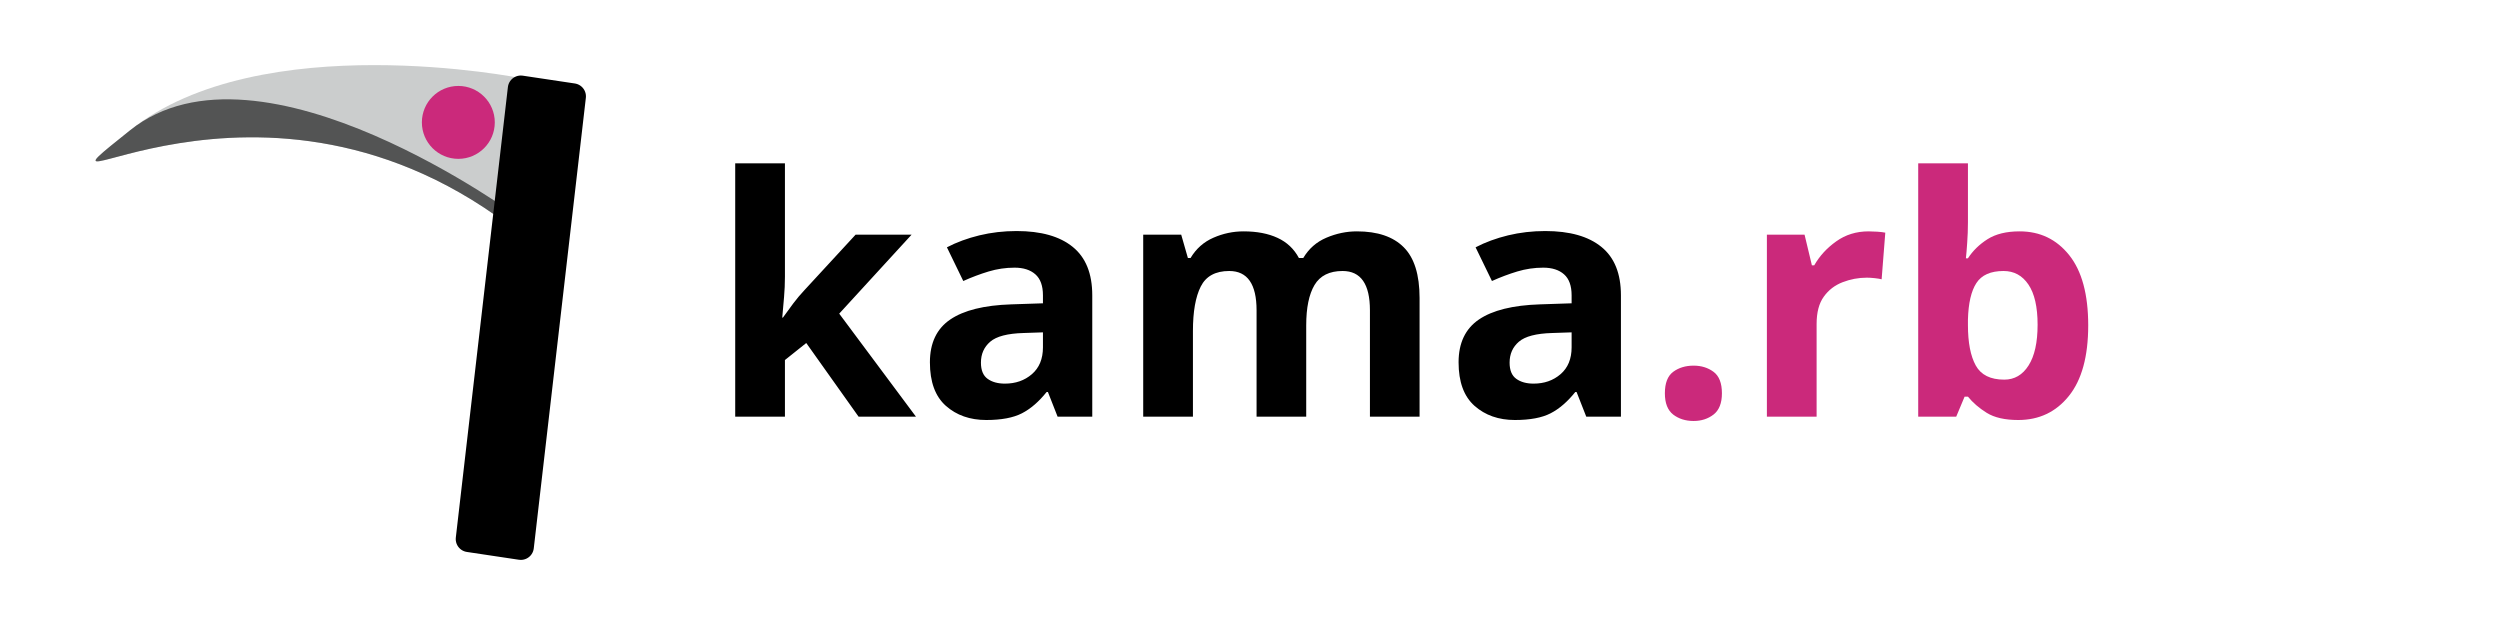
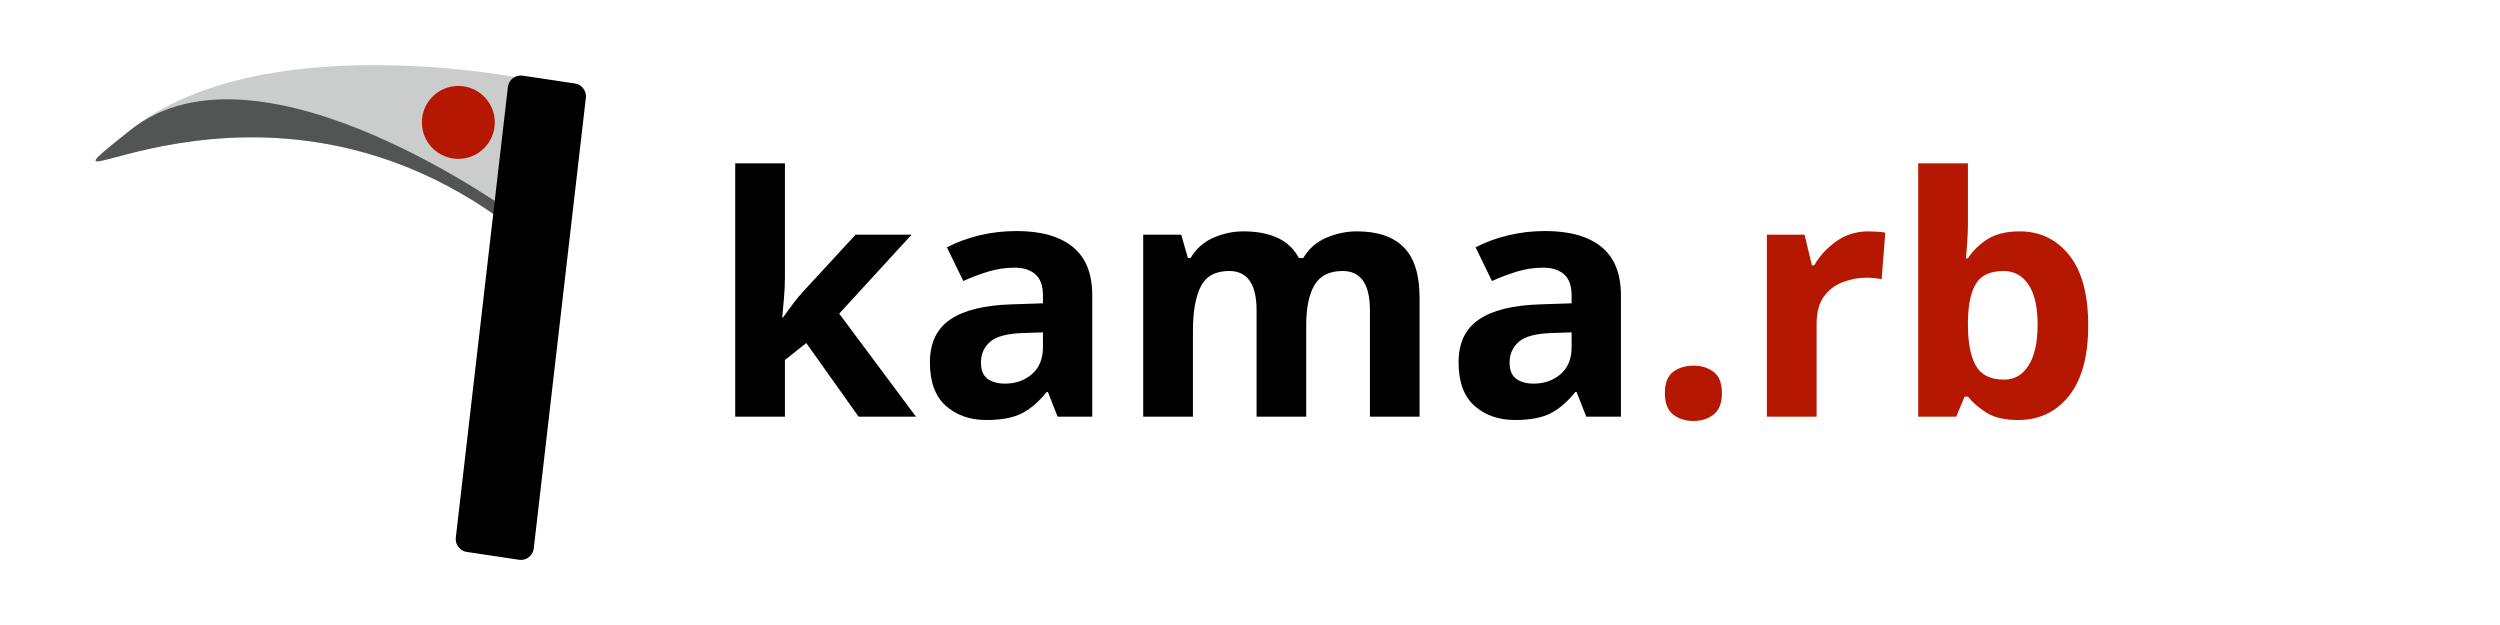
<svg xmlns="http://www.w3.org/2000/svg" width="480" height="120" viewBox="0 0 480 120">
  <g>
    <path d="M 100 15 S 50 5, 25 25, 50 5, 100 45" fill="#CBCDCD" />
    <path d="M 100 42 S 50 5, 25 25, 50 5, 100 45" fill="#535454" />
    <polygon points="100 17, 110 18.5, 100 105, 90 103.5" fill="#000000" stroke="#000000" stroke-linejoin="round" stroke-width="5" />
-     <circle cx="88" cy="23.5" r="7" fill="#CB297B" />
+     <circle cx="88" cy="23.5" r="7" fill="#B51700" />
  </g>
  <g font-family="Gill Sans" font-size="64" font-weight="700">
-     <text x="270" y="80" text-anchor="middle" fill="#000000">kama<tspan fill="#CB297B">.rb</tspan>
+     <text x="270" y="80" text-anchor="middle" fill="#000000">kama<tspan fill="#B51700">.rb</tspan>
    </text>
  </g>
</svg>
